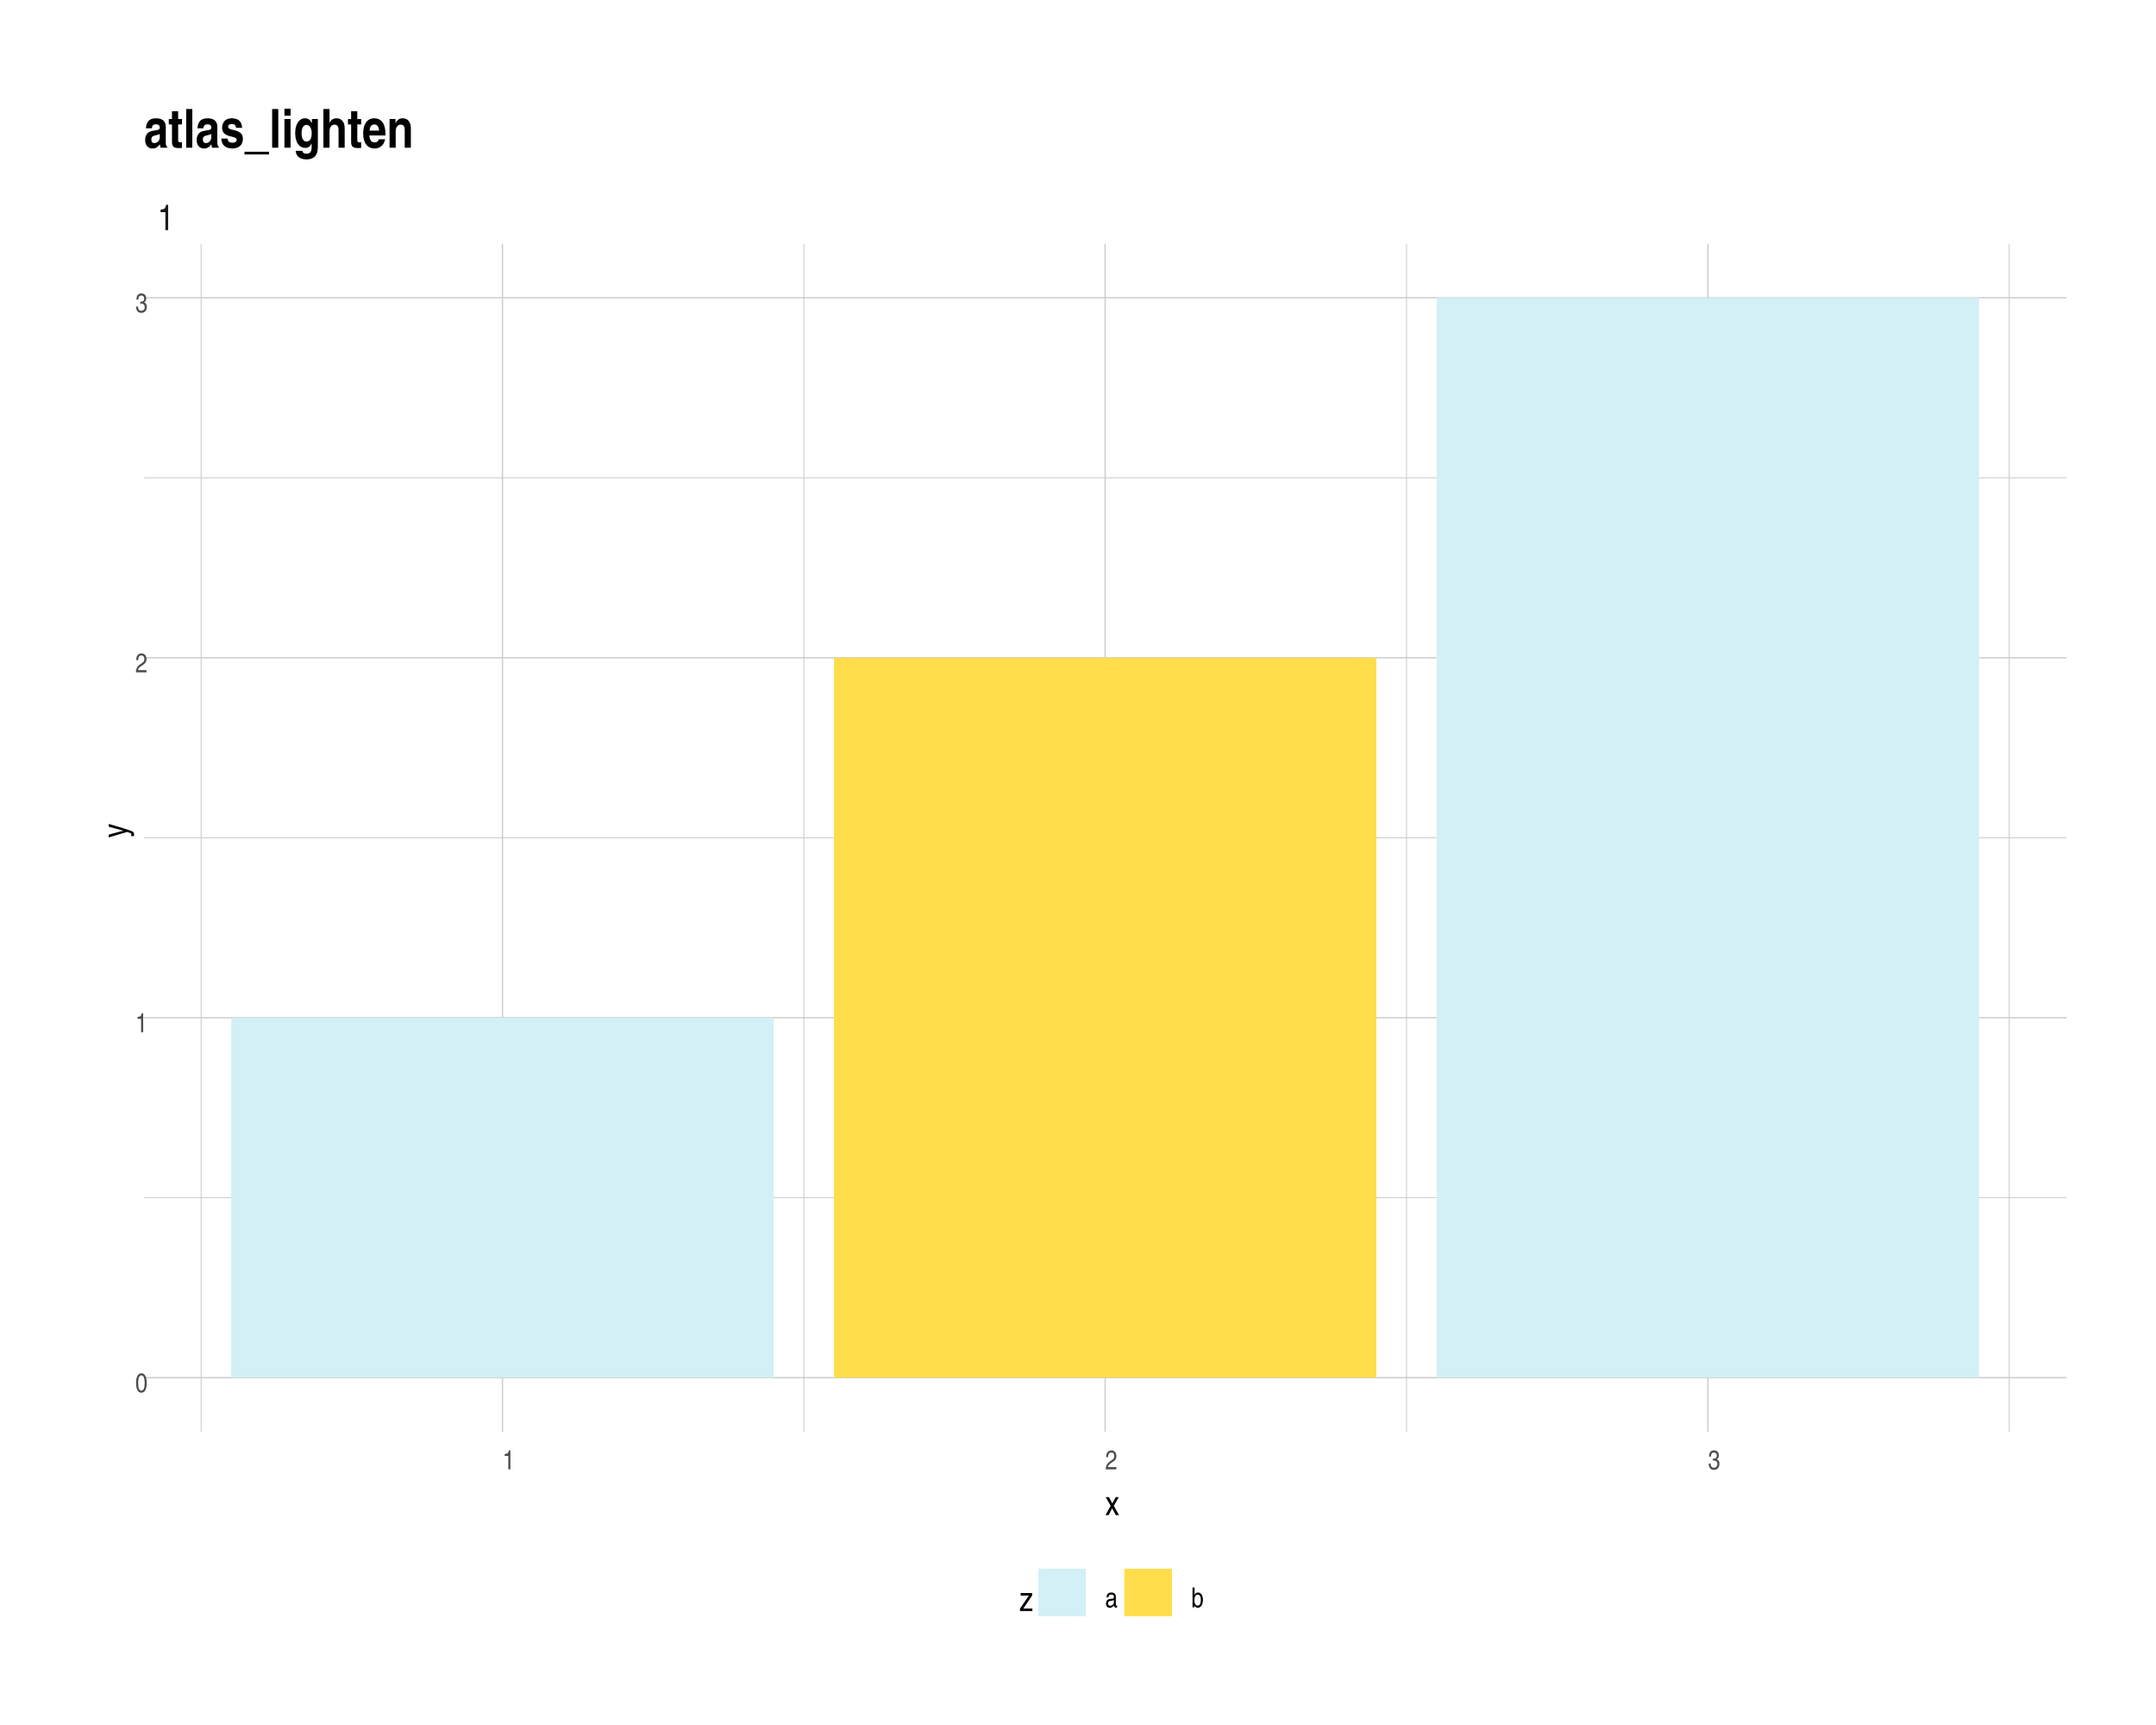
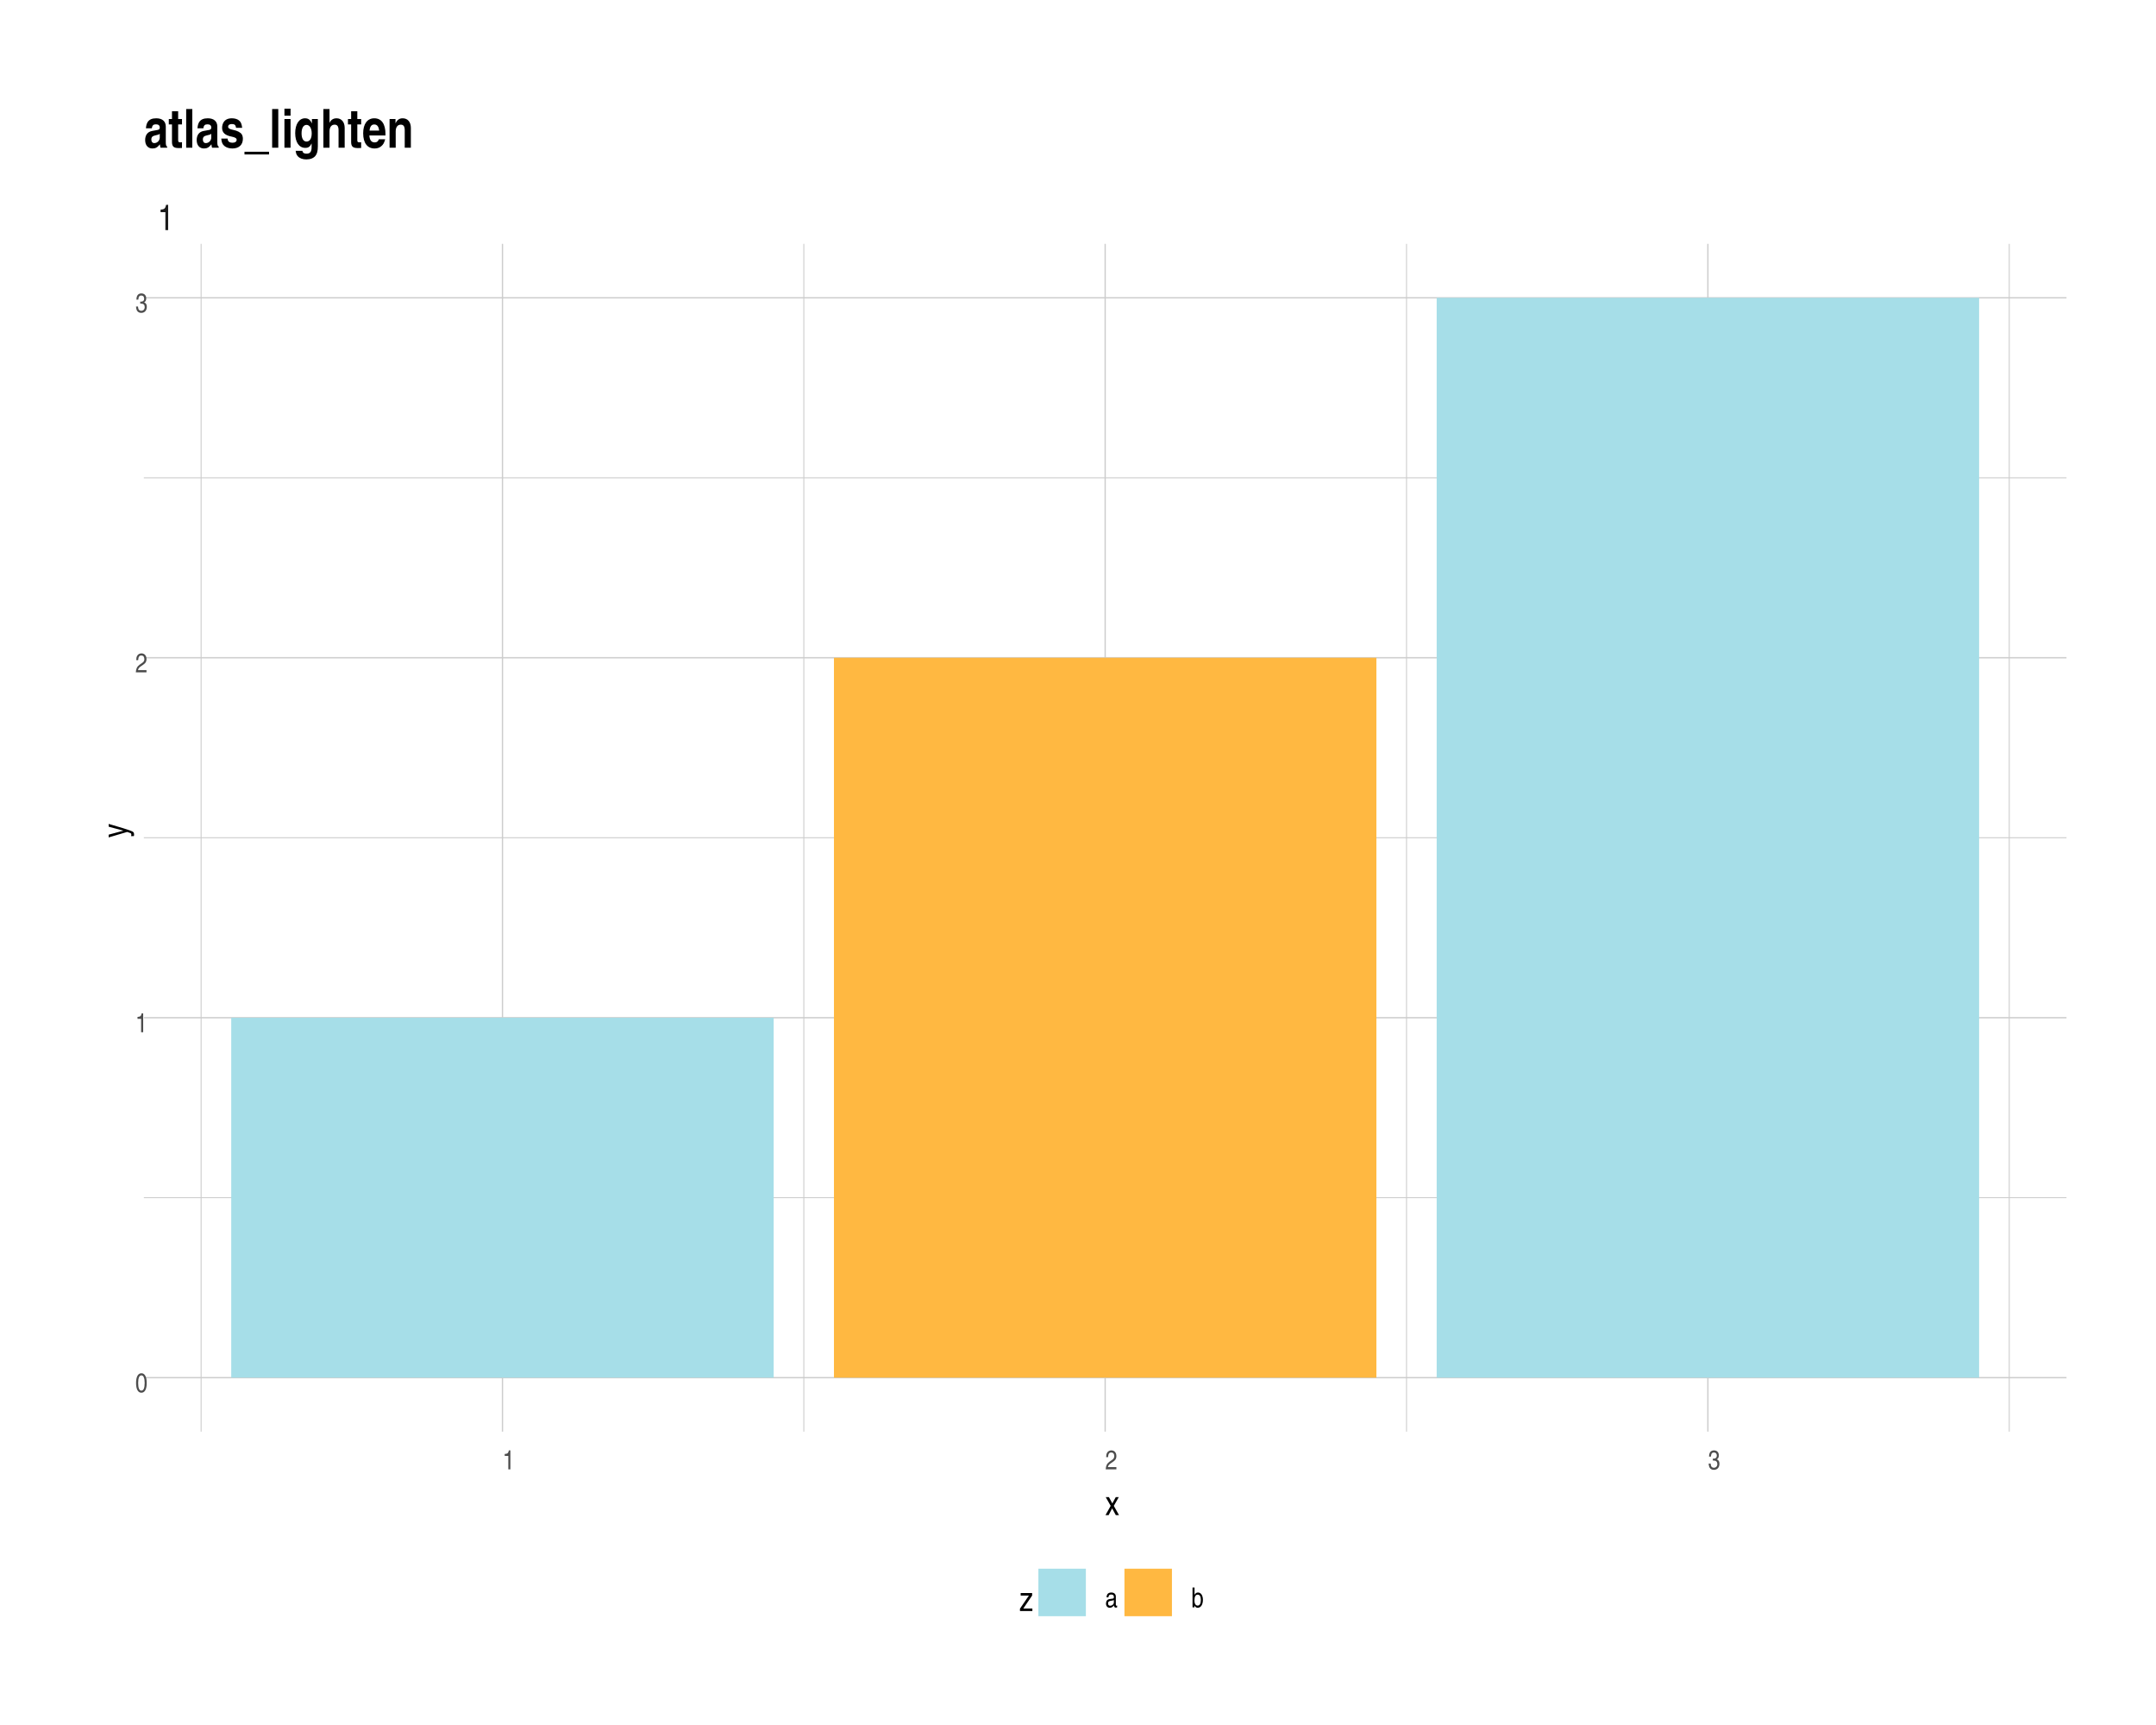
<svg xmlns="http://www.w3.org/2000/svg" viewBox="0 0 720.00 576.00">
  <defs>
    <style type="text/css">
    line, polyline, polygon, path, rect, circle {
      fill: none;
      stroke: #000000;
      stroke-linecap: round;
      stroke-linejoin: round;
      stroke-miterlimit: 10.00;
    }
  </style>
  </defs>
  <rect width="100%" height="100%" style="stroke: none; fill: #FFFFFF;" />
  <defs>
    <clipPath id="cpNDguMDR8NjkwLjExfDQ3OC4wNXw4MS40Mg==">
      <rect x="48.04" y="81.42" width="642.08" height="396.63" />
    </clipPath>
  </defs>
  <polyline points="48.04,399.92 690.11,399.92 " style="stroke-width: 0.32; stroke: #CCCCCC; stroke-linecap: butt;" clip-path="url(#cpNDguMDR8NjkwLjExfDQ3OC4wNXw4MS40Mg==)" />
  <polyline points="48.04,279.73 690.11,279.73 " style="stroke-width: 0.32; stroke: #CCCCCC; stroke-linecap: butt;" clip-path="url(#cpNDguMDR8NjkwLjExfDQ3OC4wNXw4MS40Mg==)" />
  <polyline points="48.04,159.54 690.11,159.54 " style="stroke-width: 0.32; stroke: #CCCCCC; stroke-linecap: butt;" clip-path="url(#cpNDguMDR8NjkwLjExfDQ3OC4wNXw4MS40Mg==)" />
  <polyline points="67.16,478.05 67.16,81.42 " style="stroke-width: 0.32; stroke: #CCCCCC; stroke-linecap: butt;" clip-path="url(#cpNDguMDR8NjkwLjExfDQ3OC4wNXw4MS40Mg==)" />
  <polyline points="268.44,478.05 268.44,81.42 " style="stroke-width: 0.32; stroke: #CCCCCC; stroke-linecap: butt;" clip-path="url(#cpNDguMDR8NjkwLjExfDQ3OC4wNXw4MS40Mg==)" />
  <polyline points="469.71,478.05 469.71,81.42 " style="stroke-width: 0.32; stroke: #CCCCCC; stroke-linecap: butt;" clip-path="url(#cpNDguMDR8NjkwLjExfDQ3OC4wNXw4MS40Mg==)" />
  <polyline points="670.99,478.05 670.99,81.42 " style="stroke-width: 0.32; stroke: #CCCCCC; stroke-linecap: butt;" clip-path="url(#cpNDguMDR8NjkwLjExfDQ3OC4wNXw4MS40Mg==)" />
  <polyline points="48.04,460.02 690.11,460.02 " style="stroke-width: 0.43; stroke: #CCCCCC; stroke-linecap: butt;" clip-path="url(#cpNDguMDR8NjkwLjExfDQ3OC4wNXw4MS40Mg==)" />
  <polyline points="48.04,339.83 690.11,339.83 " style="stroke-width: 0.43; stroke: #CCCCCC; stroke-linecap: butt;" clip-path="url(#cpNDguMDR8NjkwLjExfDQ3OC4wNXw4MS40Mg==)" />
  <polyline points="48.04,219.64 690.11,219.64 " style="stroke-width: 0.43; stroke: #CCCCCC; stroke-linecap: butt;" clip-path="url(#cpNDguMDR8NjkwLjExfDQ3OC4wNXw4MS40Mg==)" />
  <polyline points="48.04,99.44 690.11,99.44 " style="stroke-width: 0.43; stroke: #CCCCCC; stroke-linecap: butt;" clip-path="url(#cpNDguMDR8NjkwLjExfDQ3OC4wNXw4MS40Mg==)" />
  <polyline points="167.80,478.05 167.80,81.42 " style="stroke-width: 0.43; stroke: #CCCCCC; stroke-linecap: butt;" clip-path="url(#cpNDguMDR8NjkwLjExfDQ3OC4wNXw4MS40Mg==)" />
  <polyline points="369.07,478.05 369.07,81.42 " style="stroke-width: 0.43; stroke: #CCCCCC; stroke-linecap: butt;" clip-path="url(#cpNDguMDR8NjkwLjExfDQ3OC4wNXw4MS40Mg==)" />
  <polyline points="570.35,478.05 570.35,81.42 " style="stroke-width: 0.43; stroke: #CCCCCC; stroke-linecap: butt;" clip-path="url(#cpNDguMDR8NjkwLjExfDQ3OC4wNXw4MS40Mg==)" />
-   <rect x="77.22" y="339.83" width="181.15" height="120.19" style="stroke-width: 1.07; stroke: none; stroke-linecap: square; stroke-linejoin: miter; fill: #D2F0F5;" clip-path="url(#cpNDguMDR8NjkwLjExfDQ3OC4wNXw4MS40Mg==)" />
-   <rect x="278.50" y="219.64" width="181.15" height="240.38" style="stroke-width: 1.07; stroke: none; stroke-linecap: square; stroke-linejoin: miter; fill: #FFDD4B;" clip-path="url(#cpNDguMDR8NjkwLjExfDQ3OC4wNXw4MS40Mg==)" />
-   <rect x="479.78" y="99.44" width="181.15" height="360.58" style="stroke-width: 1.07; stroke: none; stroke-linecap: square; stroke-linejoin: miter; fill: #D2F0F5;" clip-path="url(#cpNDguMDR8NjkwLjExfDQ3OC4wNXw4MS40Mg==)" />
+   <rect x="77.22" y="339.83" width="181.15" height="120.19" style="stroke-width: 1.07; stroke: none; stroke-linecap: square; stroke-linejoin: miter; fill: #A6DEE8;" clip-path="url(#cpNDguMDR8NjkwLjExfDQ3OC4wNXw4MS40Mg==)" />
+   <rect x="278.50" y="219.64" width="181.15" height="240.38" style="stroke-width: 1.07; stroke: none; stroke-linecap: square; stroke-linejoin: miter; fill: #FFB841;" clip-path="url(#cpNDguMDR8NjkwLjExfDQ3OC4wNXw4MS40Mg==)" />
+   <rect x="479.78" y="99.44" width="181.15" height="360.58" style="stroke-width: 1.07; stroke: none; stroke-linecap: square; stroke-linejoin: miter; fill: #A6DEE8;" clip-path="url(#cpNDguMDR8NjkwLjExfDQ3OC4wNXw4MS40Mg==)" />
  <defs>
    <clipPath id="cpMC4wMHw3MjAuMDB8NTc2LjAwfDAuMDA=">
      <rect x="0.00" y="0.00" width="720.00" height="576.00" />
    </clipPath>
  </defs>
  <defs>
    <clipPath id="cpNDguMDR8NjkwLjExfDgxLjQyfDU5LjI5">
      <rect x="48.04" y="59.29" width="642.08" height="22.13" />
    </clipPath>
  </defs>
  <g clip-path="url(#cpNDguMDR8NjkwLjExfDgxLjQyfDU5LjI5)">
    <text x="52.62" y="76.83" style="font-size: 12.00px; fill: #1A1A1A; font-family: Arial Narrow;" textLength="0.00px" lengthAdjust="spacingAndGlyphs">1</text>
  </g>
  <defs>
    <clipPath id="cpMC4wMHw3MjAuMDB8NTc2LjAwfDAuMDA=">
      <rect x="0.00" y="0.00" width="720.00" height="576.00" />
    </clipPath>
  </defs>
  <g clip-path="url(#cpMC4wMHw3MjAuMDB8NTc2LjAwfDAuMDA=)">
    <text x="167.80" y="490.63" style="font-size: 9.00px; fill: #4D4D4D; font-family: Arial Narrow;" textLength="0.00px" lengthAdjust="spacingAndGlyphs">1</text>
  </g>
  <g clip-path="url(#cpMC4wMHw3MjAuMDB8NTc2LjAwfDAuMDA=)">
    <text x="369.07" y="490.63" style="font-size: 9.00px; fill: #4D4D4D; font-family: Arial Narrow;" textLength="0.00px" lengthAdjust="spacingAndGlyphs">2</text>
  </g>
  <g clip-path="url(#cpMC4wMHw3MjAuMDB8NTc2LjAwfDAuMDA=)">
    <text x="570.35" y="490.63" style="font-size: 9.00px; fill: #4D4D4D; font-family: Arial Narrow;" textLength="0.00px" lengthAdjust="spacingAndGlyphs">3</text>
  </g>
  <g clip-path="url(#cpMC4wMHw3MjAuMDB8NTc2LjAwfDAuMDA=)">
    <text x="45.17" y="464.88" style="font-size: 9.00px; fill: #4D4D4D; font-family: Arial Narrow;" textLength="0.00px" lengthAdjust="spacingAndGlyphs">0</text>
  </g>
  <g clip-path="url(#cpMC4wMHw3MjAuMDB8NTc2LjAwfDAuMDA=)">
    <text x="45.17" y="344.69" style="font-size: 9.00px; fill: #4D4D4D; font-family: Arial Narrow;" textLength="0.00px" lengthAdjust="spacingAndGlyphs">1</text>
  </g>
  <g clip-path="url(#cpMC4wMHw3MjAuMDB8NTc2LjAwfDAuMDA=)">
    <text x="45.17" y="224.50" style="font-size: 9.00px; fill: #4D4D4D; font-family: Arial Narrow;" textLength="0.00px" lengthAdjust="spacingAndGlyphs">2</text>
  </g>
  <g clip-path="url(#cpMC4wMHw3MjAuMDB8NTc2LjAwfDAuMDA=)">
    <text x="45.17" y="104.30" style="font-size: 9.00px; fill: #4D4D4D; font-family: Arial Narrow;" textLength="0.00px" lengthAdjust="spacingAndGlyphs">3</text>
  </g>
  <g clip-path="url(#cpMC4wMHw3MjAuMDB8NTc2LjAwfDAuMDA=)">
    <text x="369.07" y="505.92" style="font-size: 11.50px; font-family: Arial Narrow;" textLength="0.00px" lengthAdjust="spacingAndGlyphs">x</text>
  </g>
  <g clip-path="url(#cpMC4wMHw3MjAuMDB8NTc2LjAwfDAuMDA=)">
    <text transform="translate(42.31,279.73) rotate(-90)" style="font-size: 11.50px; font-family: Arial Narrow;" textLength="0.00px" lengthAdjust="spacingAndGlyphs">y</text>
  </g>
  <g clip-path="url(#cpMC4wMHw3MjAuMDB8NTc2LjAwfDAuMDA=)">
    <text x="340.34" y="537.95" style="font-size: 11.50px; font-family: Arial Narrow;" textLength="0.00px" lengthAdjust="spacingAndGlyphs">z</text>
  </g>
-   <rect x="346.77" y="523.81" width="15.86" height="15.86" style="stroke-width: 1.07; stroke: none; stroke-linecap: square; stroke-linejoin: miter; fill: #D2F0F5;" clip-path="url(#cpMC4wMHw3MjAuMDB8NTc2LjAwfDAuMDA=)" />
-   <rect x="375.51" y="523.81" width="15.86" height="15.86" style="stroke-width: 1.07; stroke: none; stroke-linecap: square; stroke-linejoin: miter; fill: #FFDD4B;" clip-path="url(#cpMC4wMHw3MjAuMDB8NTc2LjAwfDAuMDA=)" />
+   <rect x="346.77" y="523.81" width="15.86" height="15.86" style="stroke-width: 1.07; stroke: none; stroke-linecap: square; stroke-linejoin: miter; fill: #A6DEE8;" clip-path="url(#cpMC4wMHw3MjAuMDB8NTc2LjAwfDAuMDA=)" />
+   <rect x="375.51" y="523.81" width="15.86" height="15.86" style="stroke-width: 1.07; stroke: none; stroke-linecap: square; stroke-linejoin: miter; fill: #FFB841;" clip-path="url(#cpMC4wMHw3MjAuMDB8NTc2LjAwfDAuMDA=)" />
  <g clip-path="url(#cpMC4wMHw3MjAuMDB8NTc2LjAwfDAuMDA=)">
    <text x="369.07" y="536.71" style="font-size: 9.20px; font-family: Arial Narrow;" textLength="0.00px" lengthAdjust="spacingAndGlyphs">a</text>
  </g>
  <g clip-path="url(#cpMC4wMHw3MjAuMDB8NTc2LjAwfDAuMDA=)">
    <text x="397.81" y="536.71" style="font-size: 9.20px; font-family: Arial Narrow;" textLength="0.00px" lengthAdjust="spacingAndGlyphs">b</text>
  </g>
  <g clip-path="url(#cpMC4wMHw3MjAuMDB8NTc2LjAwfDAuMDA=)">
    <text x="48.04" y="49.33" style="font-size: 18.00px; font-weight: bold; font-family: Arial Narrow;" textLength="0.00px" lengthAdjust="spacingAndGlyphs">atlas_lighten</text>
  </g>
</svg>
